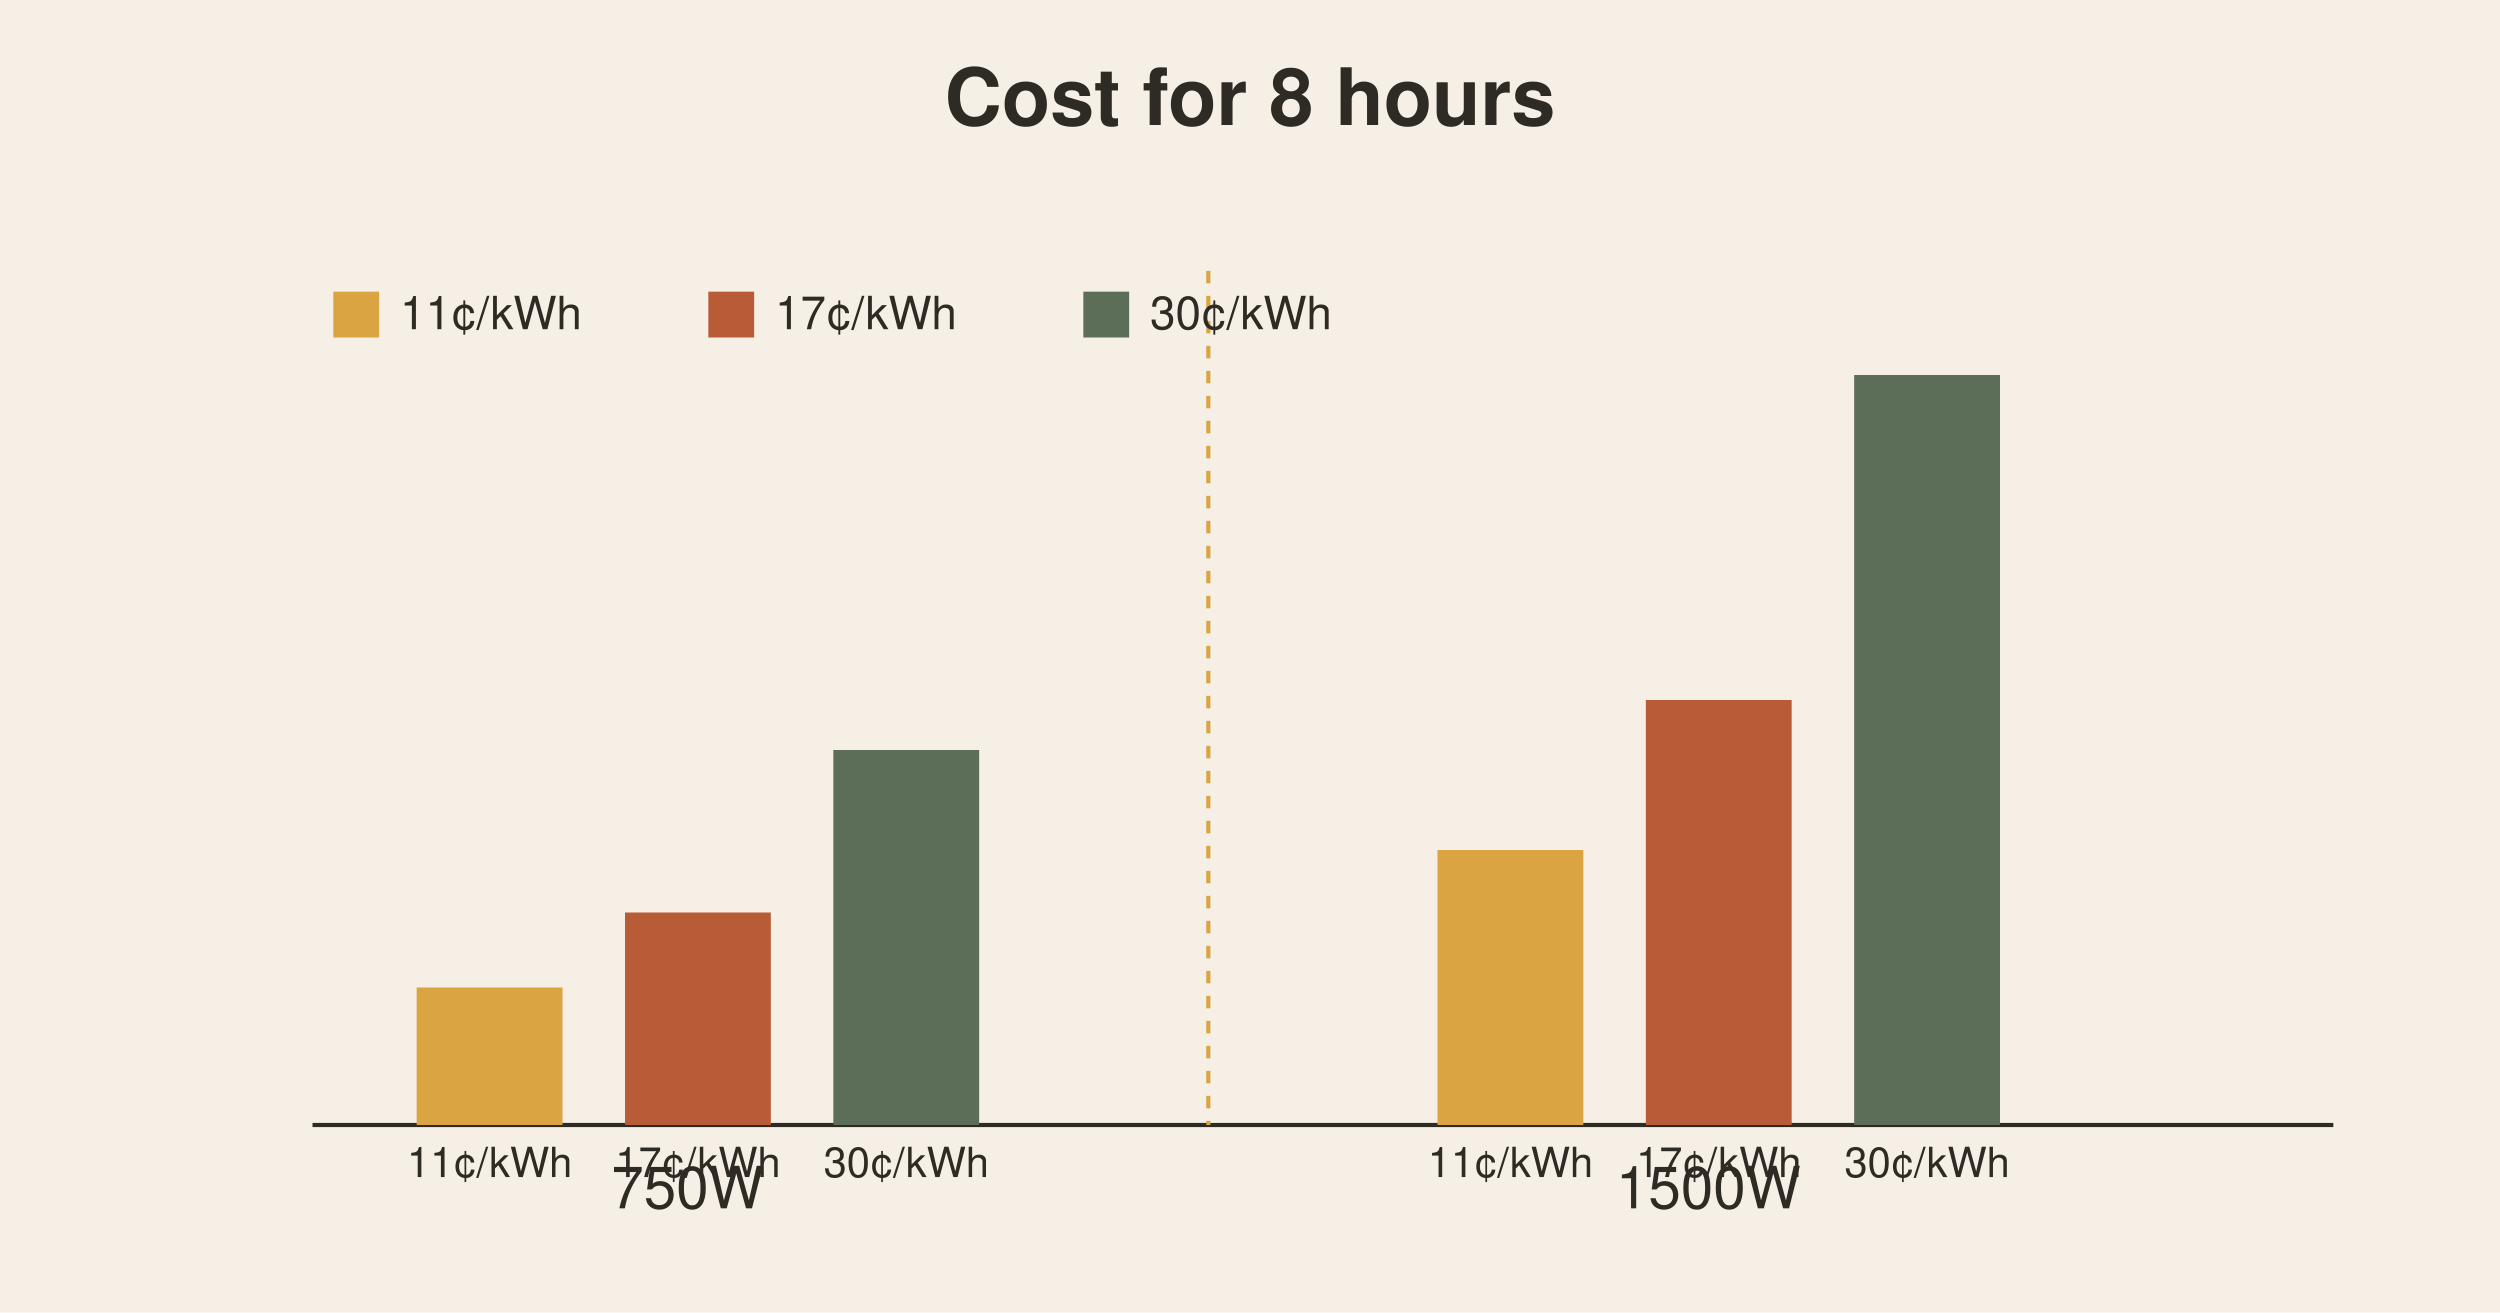
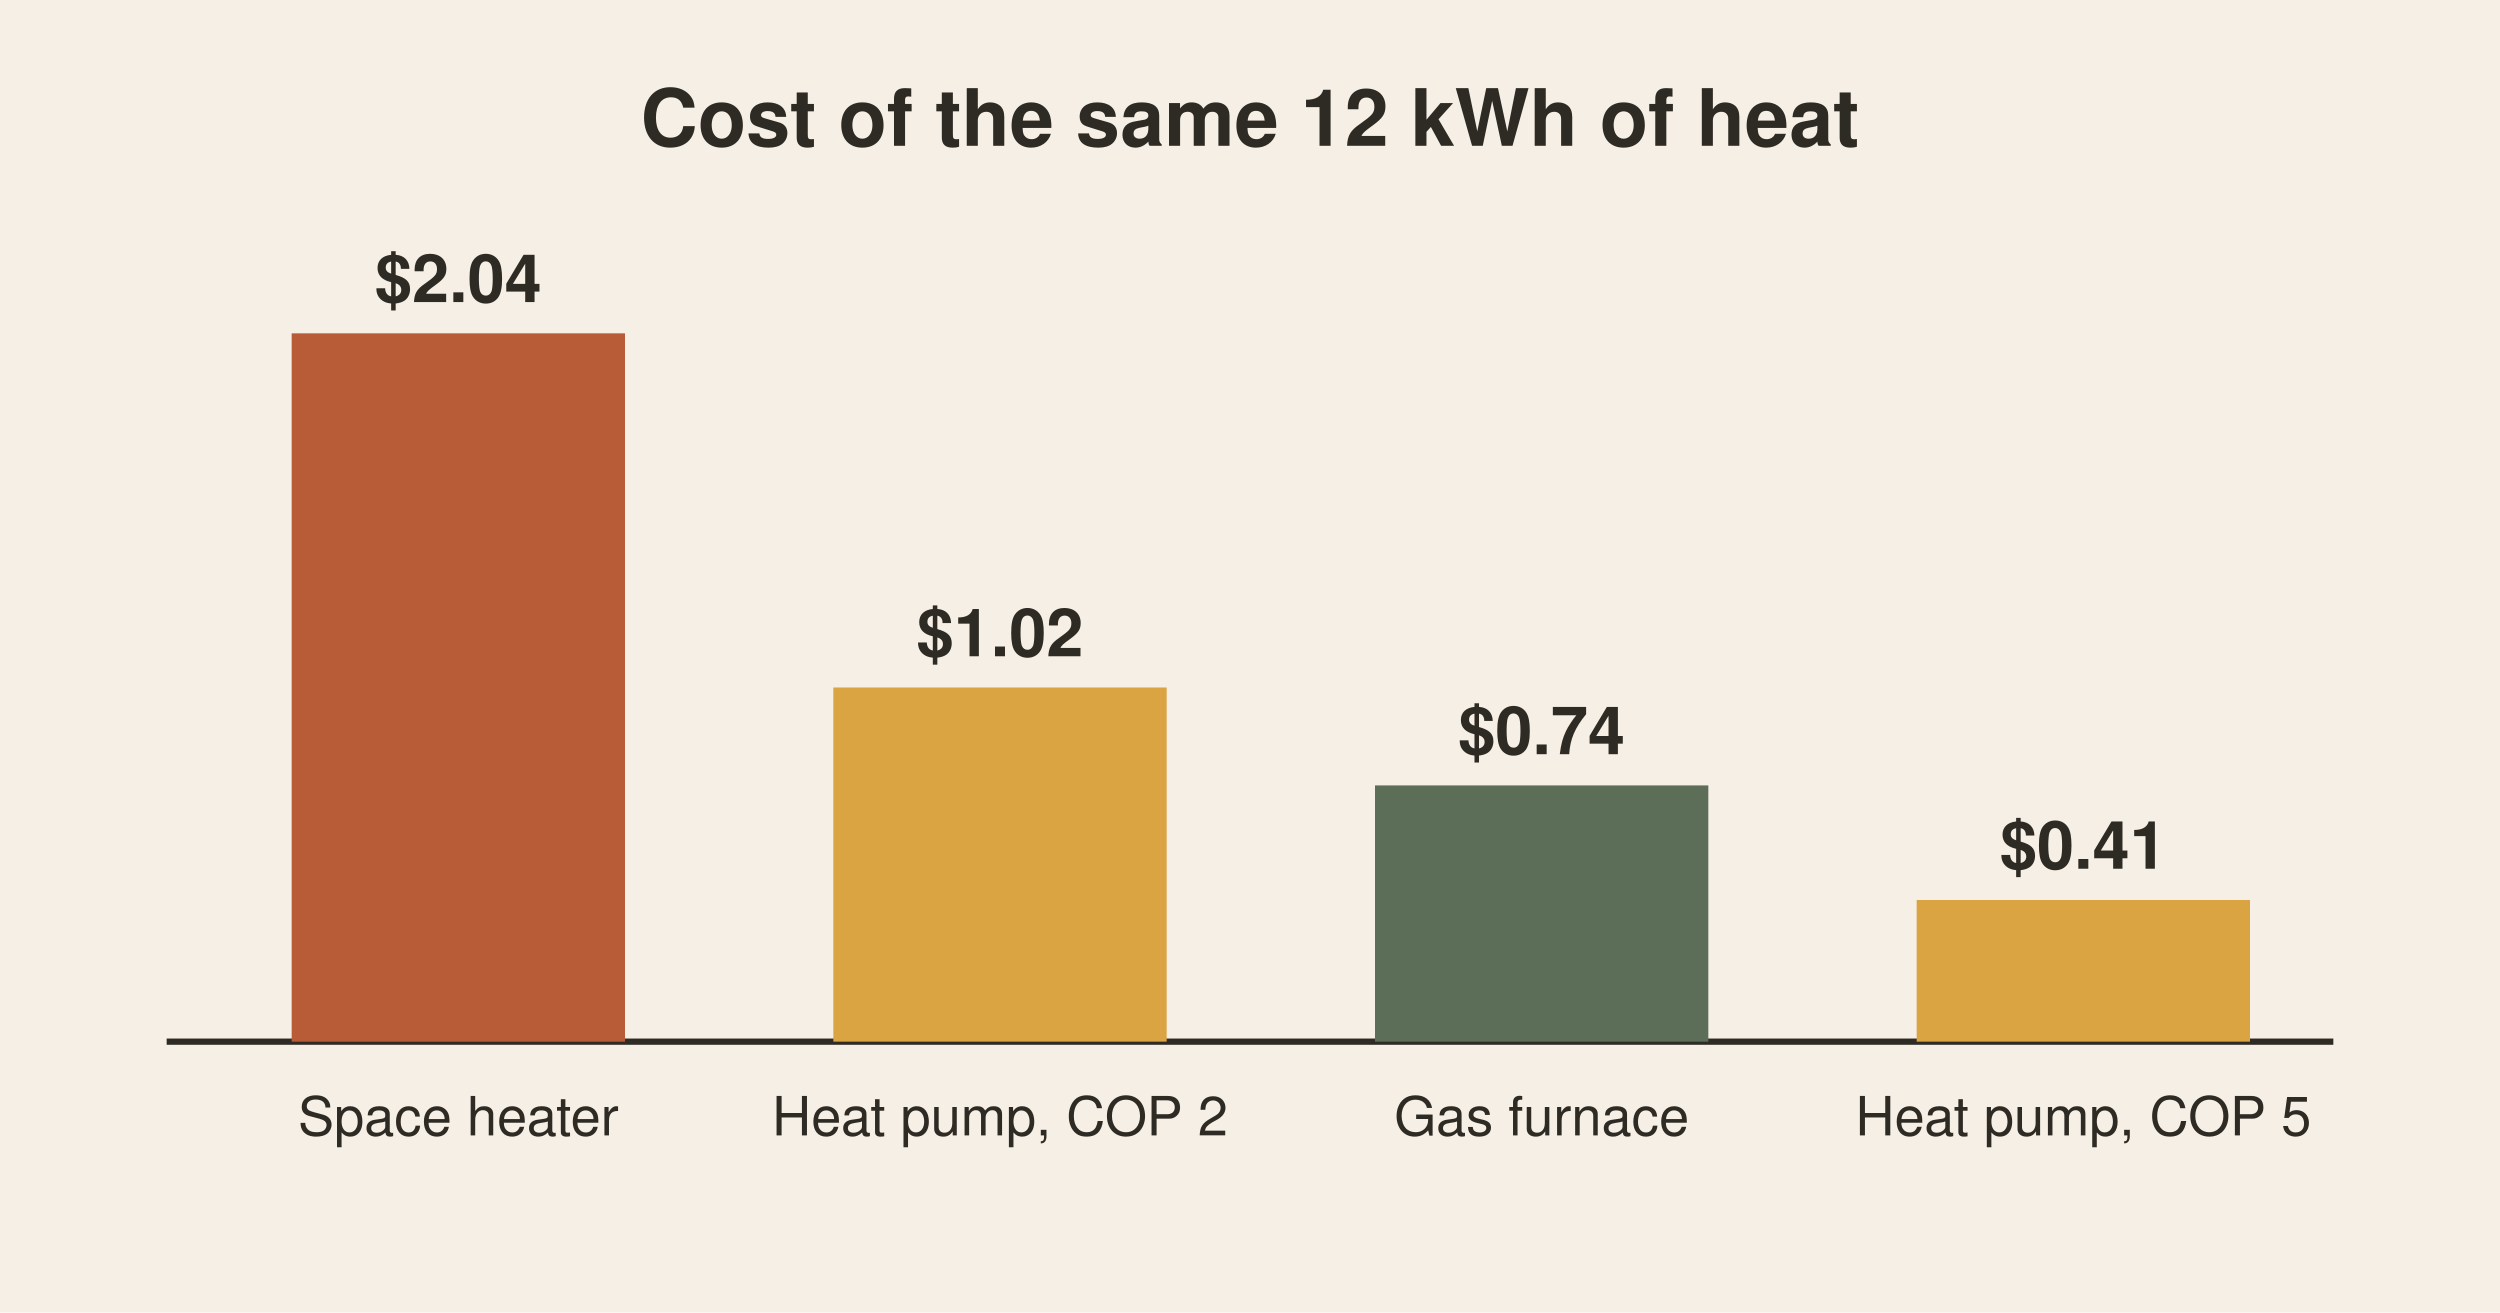
- <svg xmlns="http://www.w3.org/2000/svg" viewBox="0 0 1200 630" font-family="Helvetica, Arial, sans-serif">
-   <rect x="0" y="0" width="1200" height="630" fill="#F6EFE6" />
-   <text x="600" y="60" font-size="38" fill="#2E2A24" text-anchor="middle" font-weight="bold">Cost for 8 hours</text>
-   <line x1="150" y1="540" x2="1120" y2="540" stroke="#2E2A24" stroke-width="2" />
-   <text x="330" y="580" font-size="28" fill="#2E2A24" text-anchor="middle">750W</text>
-   <text x="820" y="580" font-size="28" fill="#2E2A24" text-anchor="middle">1500W</text>
-   <line x1="580" y1="130" x2="580" y2="540" stroke="#D9A441" stroke-width="2" stroke-dasharray="6,6" />
-   <rect x="200" y="474" width="70" height="66" fill="#D9A441" />
-   <rect x="300" y="438" width="70" height="102" fill="#B85C38" />
-   <rect x="400" y="360" width="70" height="180" fill="#5C6E58" />
-   <rect x="690" y="408" width="70" height="132" fill="#D9A441" />
-   <rect x="790" y="336" width="70" height="204" fill="#B85C38" />
-   <rect x="890" y="180" width="70" height="360" fill="#5C6E58" />
-   <text x="235" y="565" font-size="20" fill="#2E2A24" text-anchor="middle">11¢/kWh</text>
-   <text x="335" y="565" font-size="20" fill="#2E2A24" text-anchor="middle">17¢/kWh</text>
-   <text x="435" y="565" font-size="20" fill="#2E2A24" text-anchor="middle">30¢/kWh</text>
-   <text x="725" y="565" font-size="20" fill="#2E2A24" text-anchor="middle">11¢/kWh</text>
-   <text x="825" y="565" font-size="20" fill="#2E2A24" text-anchor="middle">17¢/kWh</text>
-   <text x="925" y="565" font-size="20" fill="#2E2A24" text-anchor="middle">30¢/kWh</text>
-   <rect x="205" y="450" width="60" height="22" fill="#F6EFE6" opacity="0" />
-   <rect x="160" y="140" width="22" height="22" fill="#D9A441" />
-   <text x="192" y="158" font-size="22" fill="#2E2A24">11¢/kWh</text>
-   <rect x="340" y="140" width="22" height="22" fill="#B85C38" />
-   <text x="372" y="158" font-size="22" fill="#2E2A24">17¢/kWh</text>
-   <rect x="520" y="140" width="22" height="22" fill="#5C6E58" />
-   <text x="552" y="158" font-size="22" fill="#2E2A24">30¢/kWh</text>
+ <svg xmlns="http://www.w3.org/2000/svg" viewBox="0 0 1200 630">
+   <rect width="1200" height="630" fill="#F6EFE6" />
+   <text x="600" y="70" text-anchor="middle" font-family="Helvetica, Arial, sans-serif" font-size="38" font-weight="bold" fill="#2E2A24">Cost of the same 12 kWh of heat</text>
+   <line x1="80" y1="500" x2="1120" y2="500" stroke="#2E2A24" stroke-width="3" />
+   <rect x="140" y="160" width="160" height="340" fill="#B85C38" />
+   <text x="220" y="145" text-anchor="middle" font-family="Helvetica, Arial, sans-serif" font-size="32" font-weight="bold" fill="#2E2A24">$2.04</text>
+   <text x="220" y="545" text-anchor="middle" font-family="Helvetica, Arial, sans-serif" font-size="26" fill="#2E2A24">Space heater</text>
+   <rect x="400" y="330" width="160" height="170" fill="#D9A441" />
+   <text x="480" y="315" text-anchor="middle" font-family="Helvetica, Arial, sans-serif" font-size="32" font-weight="bold" fill="#2E2A24">$1.02</text>
+   <text x="480" y="545" text-anchor="middle" font-family="Helvetica, Arial, sans-serif" font-size="26" fill="#2E2A24">Heat pump, COP 2</text>
+   <rect x="660" y="377" width="160" height="123" fill="#5C6E58" />
+   <text x="740" y="362" text-anchor="middle" font-family="Helvetica, Arial, sans-serif" font-size="32" font-weight="bold" fill="#2E2A24">$0.74</text>
+   <text x="740" y="545" text-anchor="middle" font-family="Helvetica, Arial, sans-serif" font-size="26" fill="#2E2A24">Gas furnace</text>
+   <rect x="920" y="432" width="160" height="68" fill="#D9A441" />
+   <text x="1000" y="417" text-anchor="middle" font-family="Helvetica, Arial, sans-serif" font-size="32" font-weight="bold" fill="#2E2A24">$0.41</text>
+   <text x="1000" y="545" text-anchor="middle" font-family="Helvetica, Arial, sans-serif" font-size="26" fill="#2E2A24">Heat pump, COP 5</text>
</svg>
